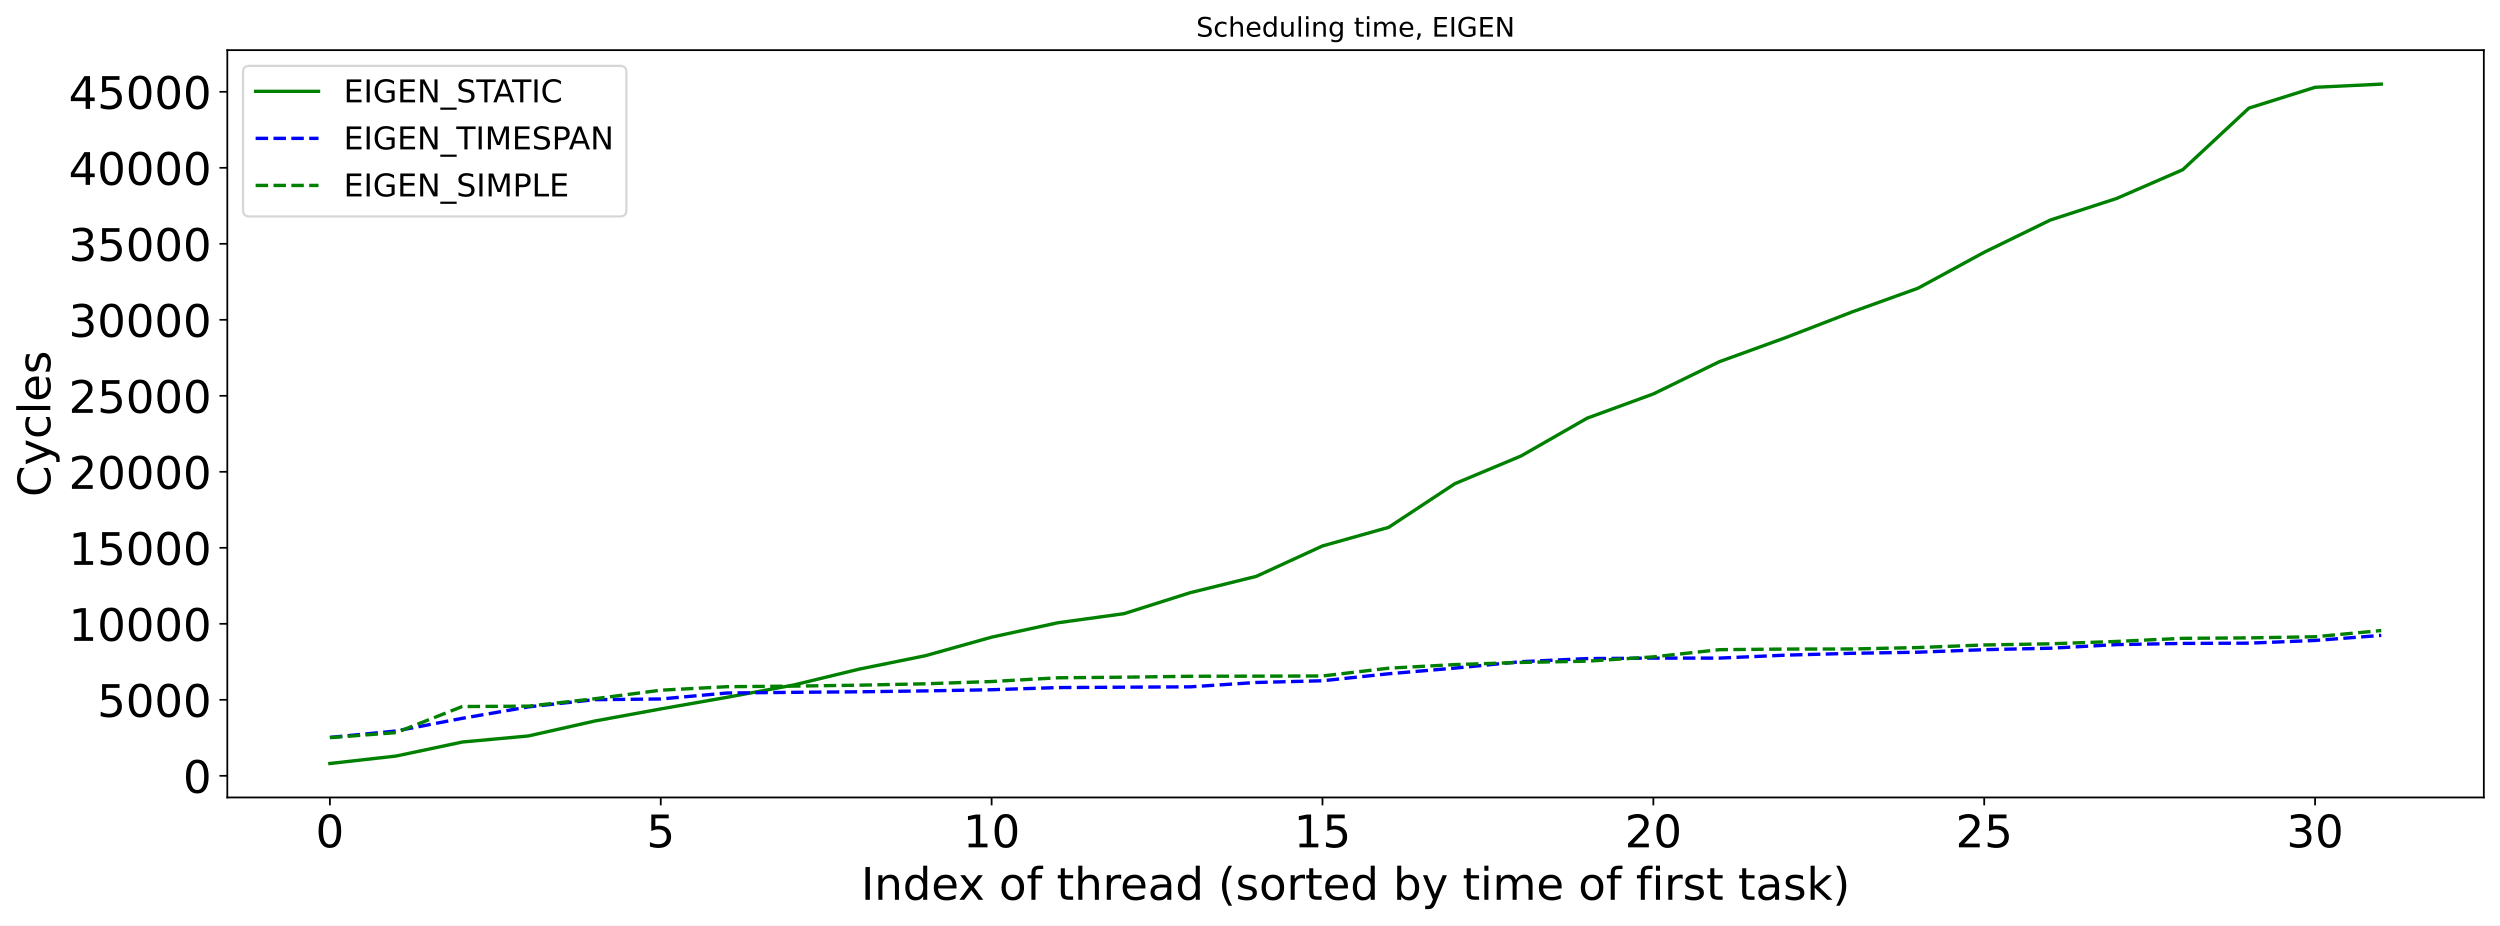
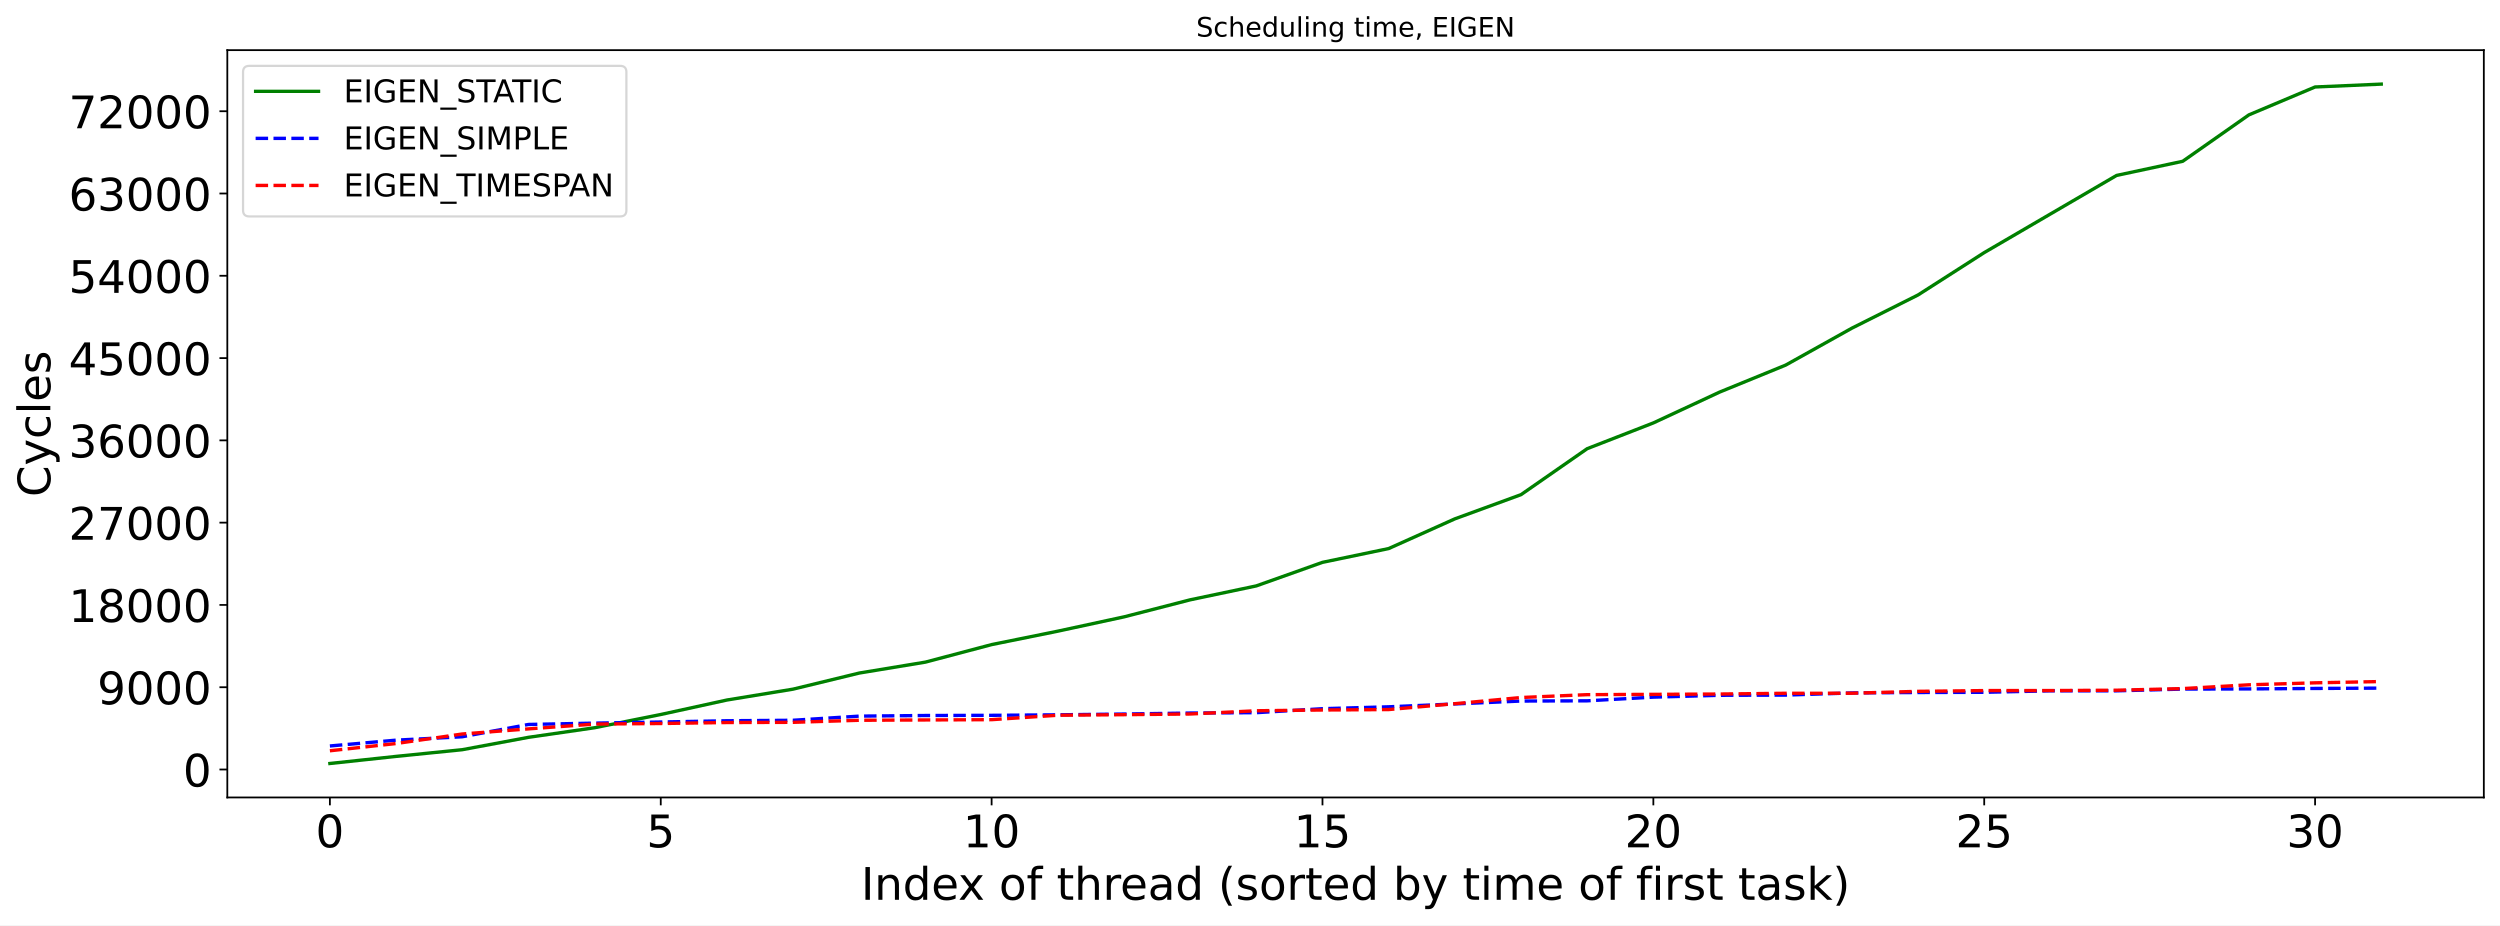
<svg xmlns="http://www.w3.org/2000/svg" xmlns:xlink="http://www.w3.org/1999/xlink" width="1112.781pt" height="411.871pt" viewBox="0 0 1112.781 411.871" version="1.1">
  <defs>
    <style type="text/css">*{stroke-linejoin: round; stroke-linecap: butt}</style>
  </defs>
  <g id="figure_1">
    <g id="patch_1">
      <path d="M 0 411.871  L 1112.781 411.871  L 1112.781 0  L 0 0  z " style="fill: #ffffff" />
    </g>
    <g id="axes_1">
      <g id="patch_2">
        <path d="M 101.181 354.958  L 1105.581 354.958  L 1105.581 22.318  L 101.181 22.318  z " style="fill: #ffffff" />
      </g>
      <g id="matplotlib.axis_1">
        <g id="xtick_1">
          <g id="line2d_1">
            <defs>
-               <path id="m0a1360b126" d="M 0 0  L 0 3.5  " style="stroke: #000000; stroke-width: 0.8" />
+               <path id="mf3e3f6d892" d="M 0 0  L 0 3.5  " style="stroke: #000000; stroke-width: 0.8" />
            </defs>
            <g>
-               <use xlink:href="#m0a1360b126" x="146.836" y="354.958" style="stroke: #000000; stroke-width: 0.8" />
+               <use xlink:href="#mf3e3f6d892" x="146.836" y="354.958" style="stroke: #000000; stroke-width: 0.8" />
            </g>
          </g>
          <g id="text_1">
            <g transform="translate(140.4733 377.155) scale(0.2 -0.2)">
              <defs>
                <path id="DejaVuSans-30" d="M 2034 4250  Q 1547 4250 1301 3770  Q 1056 3291 1056 2328  Q 1056 1369 1301 889  Q 1547 409 2034 409  Q 2525 409 2770 889  Q 3016 1369 3016 2328  Q 3016 3291 2770 3770  Q 2525 4250 2034 4250  z M 2034 4750  Q 2819 4750 3233 4129  Q 3647 3509 3647 2328  Q 3647 1150 3233 529  Q 2819 -91 2034 -91  Q 1250 -91 836 529  Q 422 1150 422 2328  Q 422 3509 836 4129  Q 1250 4750 2034 4750  z " transform="scale(0.015625)" />
              </defs>
              <use xlink:href="#DejaVuSans-30" />
            </g>
          </g>
        </g>
        <g id="xtick_2">
          <g id="line2d_2">
            <g>
-               <use xlink:href="#m0a1360b126" x="294.109" y="354.958" style="stroke: #000000; stroke-width: 0.8" />
+               <use xlink:href="#mf3e3f6d892" x="294.109" y="354.958" style="stroke: #000000; stroke-width: 0.8" />
            </g>
          </g>
          <g id="text_2">
            <g transform="translate(287.746 377.155) scale(0.2 -0.2)">
              <defs>
                <path id="DejaVuSans-35" d="M 691 4666  L 3169 4666  L 3169 4134  L 1269 4134  L 1269 2991  Q 1406 3038 1543 3061  Q 1681 3084 1819 3084  Q 2600 3084 3056 2656  Q 3513 2228 3513 1497  Q 3513 744 3044 326  Q 2575 -91 1722 -91  Q 1428 -91 1123 -41  Q 819 9 494 109  L 494 744  Q 775 591 1075 516  Q 1375 441 1709 441  Q 2250 441 2565 725  Q 2881 1009 2881 1497  Q 2881 1984 2565 2268  Q 2250 2553 1709 2553  Q 1456 2553 1204 2497  Q 953 2441 691 2322  L 691 4666  z " transform="scale(0.015625)" />
              </defs>
              <use xlink:href="#DejaVuSans-35" />
            </g>
          </g>
        </g>
        <g id="xtick_3">
          <g id="line2d_3">
            <g>
-               <use xlink:href="#m0a1360b126" x="441.381" y="354.958" style="stroke: #000000; stroke-width: 0.8" />
+               <use xlink:href="#mf3e3f6d892" x="441.381" y="354.958" style="stroke: #000000; stroke-width: 0.8" />
            </g>
          </g>
          <g id="text_3">
            <g transform="translate(428.6562 377.155) scale(0.2 -0.2)">
              <defs>
                <path id="DejaVuSans-31" d="M 794 531  L 1825 531  L 1825 4091  L 703 3866  L 703 4441  L 1819 4666  L 2450 4666  L 2450 531  L 3481 531  L 3481 0  L 794 0  L 794 531  z " transform="scale(0.015625)" />
              </defs>
              <use xlink:href="#DejaVuSans-31" />
              <use xlink:href="#DejaVuSans-30" x="63.623" />
            </g>
          </g>
        </g>
        <g id="xtick_4">
          <g id="line2d_4">
            <g>
-               <use xlink:href="#m0a1360b126" x="588.654" y="354.958" style="stroke: #000000; stroke-width: 0.8" />
+               <use xlink:href="#mf3e3f6d892" x="588.654" y="354.958" style="stroke: #000000; stroke-width: 0.8" />
            </g>
          </g>
          <g id="text_4">
            <g transform="translate(575.929 377.155) scale(0.2 -0.2)">
              <use xlink:href="#DejaVuSans-31" />
              <use xlink:href="#DejaVuSans-35" x="63.623" />
            </g>
          </g>
        </g>
        <g id="xtick_5">
          <g id="line2d_5">
            <g>
-               <use xlink:href="#m0a1360b126" x="735.927" y="354.958" style="stroke: #000000; stroke-width: 0.8" />
+               <use xlink:href="#mf3e3f6d892" x="735.927" y="354.958" style="stroke: #000000; stroke-width: 0.8" />
            </g>
          </g>
          <g id="text_5">
            <g transform="translate(723.2017 377.155) scale(0.2 -0.2)">
              <defs>
                <path id="DejaVuSans-32" d="M 1228 531  L 3431 531  L 3431 0  L 469 0  L 469 531  Q 828 903 1448 1529  Q 2069 2156 2228 2338  Q 2531 2678 2651 2914  Q 2772 3150 2772 3378  Q 2772 3750 2511 3984  Q 2250 4219 1831 4219  Q 1534 4219 1204 4116  Q 875 4013 500 3803  L 500 4441  Q 881 4594 1212 4672  Q 1544 4750 1819 4750  Q 2544 4750 2975 4387  Q 3406 4025 3406 3419  Q 3406 3131 3298 2873  Q 3191 2616 2906 2266  Q 2828 2175 2409 1742  Q 1991 1309 1228 531  z " transform="scale(0.015625)" />
              </defs>
              <use xlink:href="#DejaVuSans-32" />
              <use xlink:href="#DejaVuSans-30" x="63.623" />
            </g>
          </g>
        </g>
        <g id="xtick_6">
          <g id="line2d_6">
            <g>
-               <use xlink:href="#m0a1360b126" x="883.199" y="354.958" style="stroke: #000000; stroke-width: 0.8" />
+               <use xlink:href="#mf3e3f6d892" x="883.199" y="354.958" style="stroke: #000000; stroke-width: 0.8" />
            </g>
          </g>
          <g id="text_6">
            <g transform="translate(870.4744 377.155) scale(0.2 -0.2)">
              <use xlink:href="#DejaVuSans-32" />
              <use xlink:href="#DejaVuSans-35" x="63.623" />
            </g>
          </g>
        </g>
        <g id="xtick_7">
          <g id="line2d_7">
            <g>
-               <use xlink:href="#m0a1360b126" x="1030.472" y="354.958" style="stroke: #000000; stroke-width: 0.8" />
+               <use xlink:href="#mf3e3f6d892" x="1030.472" y="354.958" style="stroke: #000000; stroke-width: 0.8" />
            </g>
          </g>
          <g id="text_7">
            <g transform="translate(1017.747 377.155) scale(0.2 -0.2)">
              <defs>
                <path id="DejaVuSans-33" d="M 2597 2516  Q 3050 2419 3304 2112  Q 3559 1806 3559 1356  Q 3559 666 3084 287  Q 2609 -91 1734 -91  Q 1441 -91 1130 -33  Q 819 25 488 141  L 488 750  Q 750 597 1062 519  Q 1375 441 1716 441  Q 2309 441 2620 675  Q 2931 909 2931 1356  Q 2931 1769 2642 2001  Q 2353 2234 1838 2234  L 1294 2234  L 1294 2753  L 1863 2753  Q 2328 2753 2575 2939  Q 2822 3125 2822 3475  Q 2822 3834 2567 4026  Q 2313 4219 1838 4219  Q 1578 4219 1281 4162  Q 984 4106 628 3988  L 628 4550  Q 988 4650 1302 4700  Q 1616 4750 1894 4750  Q 2613 4750 3031 4423  Q 3450 4097 3450 3541  Q 3450 3153 3228 2886  Q 3006 2619 2597 2516  z " transform="scale(0.015625)" />
              </defs>
              <use xlink:href="#DejaVuSans-33" />
              <use xlink:href="#DejaVuSans-30" x="63.623" />
            </g>
          </g>
        </g>
        <g id="text_8">
          <g transform="translate(383.2609 400.5113) scale(0.2 -0.2)">
            <defs>
              <path id="DejaVuSans-49" d="M 628 4666  L 1259 4666  L 1259 0  L 628 0  L 628 4666  z " transform="scale(0.015625)" />
              <path id="DejaVuSans-6e" d="M 3513 2113  L 3513 0  L 2938 0  L 2938 2094  Q 2938 2591 2744 2837  Q 2550 3084 2163 3084  Q 1697 3084 1428 2787  Q 1159 2491 1159 1978  L 1159 0  L 581 0  L 581 3500  L 1159 3500  L 1159 2956  Q 1366 3272 1645 3428  Q 1925 3584 2291 3584  Q 2894 3584 3203 3211  Q 3513 2838 3513 2113  z " transform="scale(0.015625)" />
              <path id="DejaVuSans-64" d="M 2906 2969  L 2906 4863  L 3481 4863  L 3481 0  L 2906 0  L 2906 525  Q 2725 213 2448 61  Q 2172 -91 1784 -91  Q 1150 -91 751 415  Q 353 922 353 1747  Q 353 2572 751 3078  Q 1150 3584 1784 3584  Q 2172 3584 2448 3432  Q 2725 3281 2906 2969  z M 947 1747  Q 947 1113 1208 752  Q 1469 391 1925 391  Q 2381 391 2643 752  Q 2906 1113 2906 1747  Q 2906 2381 2643 2742  Q 2381 3103 1925 3103  Q 1469 3103 1208 2742  Q 947 2381 947 1747  z " transform="scale(0.015625)" />
              <path id="DejaVuSans-65" d="M 3597 1894  L 3597 1613  L 953 1613  Q 991 1019 1311 708  Q 1631 397 2203 397  Q 2534 397 2845 478  Q 3156 559 3463 722  L 3463 178  Q 3153 47 2828 -22  Q 2503 -91 2169 -91  Q 1331 -91 842 396  Q 353 884 353 1716  Q 353 2575 817 3079  Q 1281 3584 2069 3584  Q 2775 3584 3186 3129  Q 3597 2675 3597 1894  z M 3022 2063  Q 3016 2534 2758 2815  Q 2500 3097 2075 3097  Q 1594 3097 1305 2825  Q 1016 2553 972 2059  L 3022 2063  z " transform="scale(0.015625)" />
              <path id="DejaVuSans-78" d="M 3513 3500  L 2247 1797  L 3578 0  L 2900 0  L 1881 1375  L 863 0  L 184 0  L 1544 1831  L 300 3500  L 978 3500  L 1906 2253  L 2834 3500  L 3513 3500  z " transform="scale(0.015625)" />
              <path id="DejaVuSans-20" transform="scale(0.015625)" />
              <path id="DejaVuSans-6f" d="M 1959 3097  Q 1497 3097 1228 2736  Q 959 2375 959 1747  Q 959 1119 1226 758  Q 1494 397 1959 397  Q 2419 397 2687 759  Q 2956 1122 2956 1747  Q 2956 2369 2687 2733  Q 2419 3097 1959 3097  z M 1959 3584  Q 2709 3584 3137 3096  Q 3566 2609 3566 1747  Q 3566 888 3137 398  Q 2709 -91 1959 -91  Q 1206 -91 779 398  Q 353 888 353 1747  Q 353 2609 779 3096  Q 1206 3584 1959 3584  z " transform="scale(0.015625)" />
              <path id="DejaVuSans-66" d="M 2375 4863  L 2375 4384  L 1825 4384  Q 1516 4384 1395 4259  Q 1275 4134 1275 3809  L 1275 3500  L 2222 3500  L 2222 3053  L 1275 3053  L 1275 0  L 697 0  L 697 3053  L 147 3053  L 147 3500  L 697 3500  L 697 3744  Q 697 4328 969 4595  Q 1241 4863 1831 4863  L 2375 4863  z " transform="scale(0.015625)" />
              <path id="DejaVuSans-74" d="M 1172 4494  L 1172 3500  L 2356 3500  L 2356 3053  L 1172 3053  L 1172 1153  Q 1172 725 1289 603  Q 1406 481 1766 481  L 2356 481  L 2356 0  L 1766 0  Q 1100 0 847 248  Q 594 497 594 1153  L 594 3053  L 172 3053  L 172 3500  L 594 3500  L 594 4494  L 1172 4494  z " transform="scale(0.015625)" />
              <path id="DejaVuSans-68" d="M 3513 2113  L 3513 0  L 2938 0  L 2938 2094  Q 2938 2591 2744 2837  Q 2550 3084 2163 3084  Q 1697 3084 1428 2787  Q 1159 2491 1159 1978  L 1159 0  L 581 0  L 581 4863  L 1159 4863  L 1159 2956  Q 1366 3272 1645 3428  Q 1925 3584 2291 3584  Q 2894 3584 3203 3211  Q 3513 2838 3513 2113  z " transform="scale(0.015625)" />
              <path id="DejaVuSans-72" d="M 2631 2963  Q 2534 3019 2420 3045  Q 2306 3072 2169 3072  Q 1681 3072 1420 2755  Q 1159 2438 1159 1844  L 1159 0  L 581 0  L 581 3500  L 1159 3500  L 1159 2956  Q 1341 3275 1631 3429  Q 1922 3584 2338 3584  Q 2397 3584 2469 3576  Q 2541 3569 2628 3553  L 2631 2963  z " transform="scale(0.015625)" />
              <path id="DejaVuSans-61" d="M 2194 1759  Q 1497 1759 1228 1600  Q 959 1441 959 1056  Q 959 750 1161 570  Q 1363 391 1709 391  Q 2188 391 2477 730  Q 2766 1069 2766 1631  L 2766 1759  L 2194 1759  z M 3341 1997  L 3341 0  L 2766 0  L 2766 531  Q 2569 213 2275 61  Q 1981 -91 1556 -91  Q 1019 -91 701 211  Q 384 513 384 1019  Q 384 1609 779 1909  Q 1175 2209 1959 2209  L 2766 2209  L 2766 2266  Q 2766 2663 2505 2880  Q 2244 3097 1772 3097  Q 1472 3097 1187 3025  Q 903 2953 641 2809  L 641 3341  Q 956 3463 1253 3523  Q 1550 3584 1831 3584  Q 2591 3584 2966 3190  Q 3341 2797 3341 1997  z " transform="scale(0.015625)" />
              <path id="DejaVuSans-28" d="M 1984 4856  Q 1566 4138 1362 3434  Q 1159 2731 1159 2009  Q 1159 1288 1364 580  Q 1569 -128 1984 -844  L 1484 -844  Q 1016 -109 783 600  Q 550 1309 550 2009  Q 550 2706 781 3412  Q 1013 4119 1484 4856  L 1984 4856  z " transform="scale(0.015625)" />
              <path id="DejaVuSans-73" d="M 2834 3397  L 2834 2853  Q 2591 2978 2328 3040  Q 2066 3103 1784 3103  Q 1356 3103 1142 2972  Q 928 2841 928 2578  Q 928 2378 1081 2264  Q 1234 2150 1697 2047  L 1894 2003  Q 2506 1872 2764 1633  Q 3022 1394 3022 966  Q 3022 478 2636 193  Q 2250 -91 1575 -91  Q 1294 -91 989 -36  Q 684 19 347 128  L 347 722  Q 666 556 975 473  Q 1284 391 1588 391  Q 1994 391 2212 530  Q 2431 669 2431 922  Q 2431 1156 2273 1281  Q 2116 1406 1581 1522  L 1381 1569  Q 847 1681 609 1914  Q 372 2147 372 2553  Q 372 3047 722 3315  Q 1072 3584 1716 3584  Q 2034 3584 2315 3537  Q 2597 3491 2834 3397  z " transform="scale(0.015625)" />
              <path id="DejaVuSans-62" d="M 3116 1747  Q 3116 2381 2855 2742  Q 2594 3103 2138 3103  Q 1681 3103 1420 2742  Q 1159 2381 1159 1747  Q 1159 1113 1420 752  Q 1681 391 2138 391  Q 2594 391 2855 752  Q 3116 1113 3116 1747  z M 1159 2969  Q 1341 3281 1617 3432  Q 1894 3584 2278 3584  Q 2916 3584 3314 3078  Q 3713 2572 3713 1747  Q 3713 922 3314 415  Q 2916 -91 2278 -91  Q 1894 -91 1617 61  Q 1341 213 1159 525  L 1159 0  L 581 0  L 581 4863  L 1159 4863  L 1159 2969  z " transform="scale(0.015625)" />
              <path id="DejaVuSans-79" d="M 2059 -325  Q 1816 -950 1584 -1140  Q 1353 -1331 966 -1331  L 506 -1331  L 506 -850  L 844 -850  Q 1081 -850 1212 -737  Q 1344 -625 1503 -206  L 1606 56  L 191 3500  L 800 3500  L 1894 763  L 2988 3500  L 3597 3500  L 2059 -325  z " transform="scale(0.015625)" />
              <path id="DejaVuSans-69" d="M 603 3500  L 1178 3500  L 1178 0  L 603 0  L 603 3500  z M 603 4863  L 1178 4863  L 1178 4134  L 603 4134  L 603 4863  z " transform="scale(0.015625)" />
              <path id="DejaVuSans-6d" d="M 3328 2828  Q 3544 3216 3844 3400  Q 4144 3584 4550 3584  Q 5097 3584 5394 3201  Q 5691 2819 5691 2113  L 5691 0  L 5113 0  L 5113 2094  Q 5113 2597 4934 2840  Q 4756 3084 4391 3084  Q 3944 3084 3684 2787  Q 3425 2491 3425 1978  L 3425 0  L 2847 0  L 2847 2094  Q 2847 2600 2669 2842  Q 2491 3084 2119 3084  Q 1678 3084 1418 2786  Q 1159 2488 1159 1978  L 1159 0  L 581 0  L 581 3500  L 1159 3500  L 1159 2956  Q 1356 3278 1631 3431  Q 1906 3584 2284 3584  Q 2666 3584 2933 3390  Q 3200 3197 3328 2828  z " transform="scale(0.015625)" />
              <path id="DejaVuSans-6b" d="M 581 4863  L 1159 4863  L 1159 1991  L 2875 3500  L 3609 3500  L 1753 1863  L 3688 0  L 2938 0  L 1159 1709  L 1159 0  L 581 0  L 581 4863  z " transform="scale(0.015625)" />
              <path id="DejaVuSans-29" d="M 513 4856  L 1013 4856  Q 1481 4119 1714 3412  Q 1947 2706 1947 2009  Q 1947 1309 1714 600  Q 1481 -109 1013 -844  L 513 -844  Q 928 -128 1133 580  Q 1338 1288 1338 2009  Q 1338 2731 1133 3434  Q 928 4138 513 4856  z " transform="scale(0.015625)" />
            </defs>
            <use xlink:href="#DejaVuSans-49" />
            <use xlink:href="#DejaVuSans-6e" x="29.492" />
            <use xlink:href="#DejaVuSans-64" x="92.871" />
            <use xlink:href="#DejaVuSans-65" x="156.348" />
            <use xlink:href="#DejaVuSans-78" x="216.121" />
            <use xlink:href="#DejaVuSans-20" x="275.301" />
            <use xlink:href="#DejaVuSans-6f" x="307.088" />
            <use xlink:href="#DejaVuSans-66" x="368.27" />
            <use xlink:href="#DejaVuSans-20" x="403.475" />
            <use xlink:href="#DejaVuSans-74" x="435.262" />
            <use xlink:href="#DejaVuSans-68" x="474.471" />
            <use xlink:href="#DejaVuSans-72" x="537.85" />
            <use xlink:href="#DejaVuSans-65" x="576.713" />
            <use xlink:href="#DejaVuSans-61" x="638.236" />
            <use xlink:href="#DejaVuSans-64" x="699.516" />
            <use xlink:href="#DejaVuSans-20" x="762.992" />
            <use xlink:href="#DejaVuSans-28" x="794.779" />
            <use xlink:href="#DejaVuSans-73" x="833.793" />
            <use xlink:href="#DejaVuSans-6f" x="885.893" />
            <use xlink:href="#DejaVuSans-72" x="947.074" />
            <use xlink:href="#DejaVuSans-74" x="988.188" />
            <use xlink:href="#DejaVuSans-65" x="1027.396" />
            <use xlink:href="#DejaVuSans-64" x="1088.92" />
            <use xlink:href="#DejaVuSans-20" x="1152.396" />
            <use xlink:href="#DejaVuSans-62" x="1184.184" />
            <use xlink:href="#DejaVuSans-79" x="1247.66" />
            <use xlink:href="#DejaVuSans-20" x="1306.84" />
            <use xlink:href="#DejaVuSans-74" x="1338.627" />
            <use xlink:href="#DejaVuSans-69" x="1377.836" />
            <use xlink:href="#DejaVuSans-6d" x="1405.619" />
            <use xlink:href="#DejaVuSans-65" x="1503.031" />
            <use xlink:href="#DejaVuSans-20" x="1564.555" />
            <use xlink:href="#DejaVuSans-6f" x="1596.342" />
            <use xlink:href="#DejaVuSans-66" x="1657.523" />
            <use xlink:href="#DejaVuSans-20" x="1692.729" />
            <use xlink:href="#DejaVuSans-66" x="1724.516" />
            <use xlink:href="#DejaVuSans-69" x="1759.721" />
            <use xlink:href="#DejaVuSans-72" x="1787.504" />
            <use xlink:href="#DejaVuSans-73" x="1828.617" />
            <use xlink:href="#DejaVuSans-74" x="1880.717" />
            <use xlink:href="#DejaVuSans-20" x="1919.926" />
            <use xlink:href="#DejaVuSans-74" x="1951.713" />
            <use xlink:href="#DejaVuSans-61" x="1990.922" />
            <use xlink:href="#DejaVuSans-73" x="2052.201" />
            <use xlink:href="#DejaVuSans-6b" x="2104.301" />
            <use xlink:href="#DejaVuSans-29" x="2162.211" />
          </g>
        </g>
      </g>
      <g id="matplotlib.axis_2">
        <g id="ytick_1">
          <g id="line2d_8">
            <defs>
-               <path id="me01320f97e" d="M 0 0  L -3.5 0  " style="stroke: #000000; stroke-width: 0.8" />
+               <path id="mfbad2a6fda" d="M 0 0  L -3.5 0  " style="stroke: #000000; stroke-width: 0.8" />
            </defs>
            <g>
-               <use xlink:href="#me01320f97e" x="101.181" y="345.318" style="stroke: #000000; stroke-width: 0.8" />
+               <use xlink:href="#mfbad2a6fda" x="101.181" y="342.516" style="stroke: #000000; stroke-width: 0.8" />
            </g>
          </g>
          <g id="text_9">
-             <g transform="translate(81.45625 352.9168) scale(0.2 -0.2)">
+             <g transform="translate(81.45625 350.1143) scale(0.2 -0.2)">
              <use xlink:href="#DejaVuSans-30" />
            </g>
          </g>
        </g>
        <g id="ytick_2">
          <g id="line2d_9">
            <g>
-               <use xlink:href="#me01320f97e" x="101.181" y="311.49" style="stroke: #000000; stroke-width: 0.8" />
+               <use xlink:href="#mfbad2a6fda" x="101.181" y="305.89" style="stroke: #000000; stroke-width: 0.8" />
            </g>
          </g>
          <g id="text_10">
-             <g transform="translate(43.28125 319.0883) scale(0.2 -0.2)">
-               <use xlink:href="#DejaVuSans-35" />
+             <g transform="translate(43.28125 313.4884) scale(0.2 -0.2)">
+               <defs>
+                 <path id="DejaVuSans-39" d="M 703 97  L 703 672  Q 941 559 1184 500  Q 1428 441 1663 441  Q 2288 441 2617 861  Q 2947 1281 2994 2138  Q 2813 1869 2534 1725  Q 2256 1581 1919 1581  Q 1219 1581 811 2004  Q 403 2428 403 3163  Q 403 3881 828 4315  Q 1253 4750 1959 4750  Q 2769 4750 3195 4129  Q 3622 3509 3622 2328  Q 3622 1225 3098 567  Q 2575 -91 1691 -91  Q 1453 -91 1209 -44  Q 966 3 703 97  z M 1959 2075  Q 2384 2075 2632 2365  Q 2881 2656 2881 3163  Q 2881 3666 2632 3958  Q 2384 4250 1959 4250  Q 1534 4250 1286 3958  Q 1038 3666 1038 3163  Q 1038 2656 1286 2365  Q 1534 2075 1959 2075  z " transform="scale(0.015625)" />
+               </defs>
+               <use xlink:href="#DejaVuSans-39" />
              <use xlink:href="#DejaVuSans-30" x="63.623" />
              <use xlink:href="#DejaVuSans-30" x="127.246" />
              <use xlink:href="#DejaVuSans-30" x="190.869" />
            </g>
          </g>
        </g>
        <g id="ytick_3">
          <g id="line2d_10">
            <g>
-               <use xlink:href="#me01320f97e" x="101.181" y="277.661" style="stroke: #000000; stroke-width: 0.8" />
+               <use xlink:href="#mfbad2a6fda" x="101.181" y="269.264" style="stroke: #000000; stroke-width: 0.8" />
            </g>
          </g>
          <g id="text_11">
-             <g transform="translate(30.55625 285.2597) scale(0.2 -0.2)">
+             <g transform="translate(30.55625 276.8625) scale(0.2 -0.2)">
+               <defs>
+                 <path id="DejaVuSans-38" d="M 2034 2216  Q 1584 2216 1326 1975  Q 1069 1734 1069 1313  Q 1069 891 1326 650  Q 1584 409 2034 409  Q 2484 409 2743 651  Q 3003 894 3003 1313  Q 3003 1734 2745 1975  Q 2488 2216 2034 2216  z M 1403 2484  Q 997 2584 770 2862  Q 544 3141 544 3541  Q 544 4100 942 4425  Q 1341 4750 2034 4750  Q 2731 4750 3128 4425  Q 3525 4100 3525 3541  Q 3525 3141 3298 2862  Q 3072 2584 2669 2484  Q 3125 2378 3379 2068  Q 3634 1759 3634 1313  Q 3634 634 3220 271  Q 2806 -91 2034 -91  Q 1263 -91 848 271  Q 434 634 434 1313  Q 434 1759 690 2068  Q 947 2378 1403 2484  z M 1172 3481  Q 1172 3119 1398 2916  Q 1625 2713 2034 2713  Q 2441 2713 2670 2916  Q 2900 3119 2900 3481  Q 2900 3844 2670 4047  Q 2441 4250 2034 4250  Q 1625 4250 1398 4047  Q 1172 3844 1172 3481  z " transform="scale(0.015625)" />
+               </defs>
              <use xlink:href="#DejaVuSans-31" />
-               <use xlink:href="#DejaVuSans-30" x="63.623" />
+               <use xlink:href="#DejaVuSans-38" x="63.623" />
              <use xlink:href="#DejaVuSans-30" x="127.246" />
              <use xlink:href="#DejaVuSans-30" x="190.869" />
              <use xlink:href="#DejaVuSans-30" x="254.492" />
            </g>
          </g>
        </g>
        <g id="ytick_4">
          <g id="line2d_11">
            <g>
-               <use xlink:href="#me01320f97e" x="101.181" y="243.833" style="stroke: #000000; stroke-width: 0.8" />
+               <use xlink:href="#mfbad2a6fda" x="101.181" y="232.638" style="stroke: #000000; stroke-width: 0.8" />
            </g>
          </g>
          <g id="text_12">
-             <g transform="translate(30.55625 251.4312) scale(0.2 -0.2)">
-               <use xlink:href="#DejaVuSans-31" />
-               <use xlink:href="#DejaVuSans-35" x="63.623" />
+             <g transform="translate(30.55625 240.2365) scale(0.2 -0.2)">
+               <defs>
+                 <path id="DejaVuSans-37" d="M 525 4666  L 3525 4666  L 3525 4397  L 1831 0  L 1172 0  L 2766 4134  L 525 4134  L 525 4666  z " transform="scale(0.015625)" />
+               </defs>
+               <use xlink:href="#DejaVuSans-32" />
+               <use xlink:href="#DejaVuSans-37" x="63.623" />
              <use xlink:href="#DejaVuSans-30" x="127.246" />
              <use xlink:href="#DejaVuSans-30" x="190.869" />
              <use xlink:href="#DejaVuSans-30" x="254.492" />
            </g>
          </g>
        </g>
        <g id="ytick_5">
          <g id="line2d_12">
            <g>
-               <use xlink:href="#me01320f97e" x="101.181" y="210.004" style="stroke: #000000; stroke-width: 0.8" />
+               <use xlink:href="#mfbad2a6fda" x="101.181" y="196.012" style="stroke: #000000; stroke-width: 0.8" />
            </g>
          </g>
          <g id="text_13">
-             <g transform="translate(30.55625 217.6027) scale(0.2 -0.2)">
-               <use xlink:href="#DejaVuSans-32" />
-               <use xlink:href="#DejaVuSans-30" x="63.623" />
+             <g transform="translate(30.55625 203.6106) scale(0.2 -0.2)">
+               <defs>
+                 <path id="DejaVuSans-36" d="M 2113 2584  Q 1688 2584 1439 2293  Q 1191 2003 1191 1497  Q 1191 994 1439 701  Q 1688 409 2113 409  Q 2538 409 2786 701  Q 3034 994 3034 1497  Q 3034 2003 2786 2293  Q 2538 2584 2113 2584  z M 3366 4563  L 3366 3988  Q 3128 4100 2886 4159  Q 2644 4219 2406 4219  Q 1781 4219 1451 3797  Q 1122 3375 1075 2522  Q 1259 2794 1537 2939  Q 1816 3084 2150 3084  Q 2853 3084 3261 2657  Q 3669 2231 3669 1497  Q 3669 778 3244 343  Q 2819 -91 2113 -91  Q 1303 -91 875 529  Q 447 1150 447 2328  Q 447 3434 972 4092  Q 1497 4750 2381 4750  Q 2619 4750 2861 4703  Q 3103 4656 3366 4563  z " transform="scale(0.015625)" />
+               </defs>
+               <use xlink:href="#DejaVuSans-33" />
+               <use xlink:href="#DejaVuSans-36" x="63.623" />
              <use xlink:href="#DejaVuSans-30" x="127.246" />
              <use xlink:href="#DejaVuSans-30" x="190.869" />
              <use xlink:href="#DejaVuSans-30" x="254.492" />
            </g>
          </g>
        </g>
        <g id="ytick_6">
          <g id="line2d_13">
            <g>
-               <use xlink:href="#me01320f97e" x="101.181" y="176.176" style="stroke: #000000; stroke-width: 0.8" />
+               <use xlink:href="#mfbad2a6fda" x="101.181" y="159.386" style="stroke: #000000; stroke-width: 0.8" />
            </g>
          </g>
          <g id="text_14">
-             <g transform="translate(30.55625 183.7741) scale(0.2 -0.2)">
-               <use xlink:href="#DejaVuSans-32" />
+             <g transform="translate(30.55625 166.9846) scale(0.2 -0.2)">
+               <defs>
+                 <path id="DejaVuSans-34" d="M 2419 4116  L 825 1625  L 2419 1625  L 2419 4116  z M 2253 4666  L 3047 4666  L 3047 1625  L 3713 1625  L 3713 1100  L 3047 1100  L 3047 0  L 2419 0  L 2419 1100  L 313 1100  L 313 1709  L 2253 4666  z " transform="scale(0.015625)" />
+               </defs>
+               <use xlink:href="#DejaVuSans-34" />
              <use xlink:href="#DejaVuSans-35" x="63.623" />
              <use xlink:href="#DejaVuSans-30" x="127.246" />
              <use xlink:href="#DejaVuSans-30" x="190.869" />
              <use xlink:href="#DejaVuSans-30" x="254.492" />
            </g>
          </g>
        </g>
        <g id="ytick_7">
          <g id="line2d_14">
            <g>
-               <use xlink:href="#me01320f97e" x="101.181" y="142.347" style="stroke: #000000; stroke-width: 0.8" />
+               <use xlink:href="#mfbad2a6fda" x="101.181" y="122.76" style="stroke: #000000; stroke-width: 0.8" />
            </g>
          </g>
          <g id="text_15">
-             <g transform="translate(30.55625 149.9456) scale(0.2 -0.2)">
-               <use xlink:href="#DejaVuSans-33" />
-               <use xlink:href="#DejaVuSans-30" x="63.623" />
+             <g transform="translate(30.55625 130.3587) scale(0.2 -0.2)">
+               <use xlink:href="#DejaVuSans-35" />
+               <use xlink:href="#DejaVuSans-34" x="63.623" />
              <use xlink:href="#DejaVuSans-30" x="127.246" />
              <use xlink:href="#DejaVuSans-30" x="190.869" />
              <use xlink:href="#DejaVuSans-30" x="254.492" />
            </g>
          </g>
        </g>
        <g id="ytick_8">
          <g id="line2d_15">
            <g>
-               <use xlink:href="#me01320f97e" x="101.181" y="108.519" style="stroke: #000000; stroke-width: 0.8" />
+               <use xlink:href="#mfbad2a6fda" x="101.181" y="86.134" style="stroke: #000000; stroke-width: 0.8" />
            </g>
          </g>
          <g id="text_16">
-             <g transform="translate(30.55625 116.1171) scale(0.2 -0.2)">
-               <use xlink:href="#DejaVuSans-33" />
-               <use xlink:href="#DejaVuSans-35" x="63.623" />
+             <g transform="translate(30.55625 93.73278) scale(0.2 -0.2)">
+               <use xlink:href="#DejaVuSans-36" />
+               <use xlink:href="#DejaVuSans-33" x="63.623" />
              <use xlink:href="#DejaVuSans-30" x="127.246" />
              <use xlink:href="#DejaVuSans-30" x="190.869" />
              <use xlink:href="#DejaVuSans-30" x="254.492" />
            </g>
          </g>
        </g>
        <g id="ytick_9">
          <g id="line2d_16">
            <g>
-               <use xlink:href="#me01320f97e" x="101.181" y="74.69" style="stroke: #000000; stroke-width: 0.8" />
+               <use xlink:href="#mfbad2a6fda" x="101.181" y="49.508" style="stroke: #000000; stroke-width: 0.8" />
            </g>
          </g>
          <g id="text_17">
-             <g transform="translate(30.55625 82.28854) scale(0.2 -0.2)">
-               <defs>
-                 <path id="DejaVuSans-34" d="M 2419 4116  L 825 1625  L 2419 1625  L 2419 4116  z M 2253 4666  L 3047 4666  L 3047 1625  L 3713 1625  L 3713 1100  L 3047 1100  L 3047 0  L 2419 0  L 2419 1100  L 313 1100  L 313 1709  L 2253 4666  z " transform="scale(0.015625)" />
-               </defs>
-               <use xlink:href="#DejaVuSans-34" />
-               <use xlink:href="#DejaVuSans-30" x="63.623" />
-               <use xlink:href="#DejaVuSans-30" x="127.246" />
-               <use xlink:href="#DejaVuSans-30" x="190.869" />
-               <use xlink:href="#DejaVuSans-30" x="254.492" />
-             </g>
-           </g>
-         </g>
-         <g id="ytick_10">
-           <g id="line2d_17">
-             <g>
-               <use xlink:href="#me01320f97e" x="101.181" y="40.862" style="stroke: #000000; stroke-width: 0.8" />
-             </g>
-           </g>
-           <g id="text_18">
-             <g transform="translate(30.55625 48.46001) scale(0.2 -0.2)">
-               <use xlink:href="#DejaVuSans-34" />
-               <use xlink:href="#DejaVuSans-35" x="63.623" />
-               <use xlink:href="#DejaVuSans-30" x="127.246" />
-               <use xlink:href="#DejaVuSans-30" x="190.869" />
-               <use xlink:href="#DejaVuSans-30" x="254.492" />
-             </g>
-           </g>
-         </g>
-         <g id="text_19">
+             <g transform="translate(30.55625 57.10684) scale(0.2 -0.2)">
+               <use xlink:href="#DejaVuSans-37" />
+               <use xlink:href="#DejaVuSans-32" x="63.623" />
+               <use xlink:href="#DejaVuSans-30" x="127.246" />
+               <use xlink:href="#DejaVuSans-30" x="190.869" />
+               <use xlink:href="#DejaVuSans-30" x="254.492" />
+             </g>
+           </g>
+         </g>
+         <g id="text_18">
          <g transform="translate(22.39688 221.1788) rotate(-90) scale(0.2 -0.2)">
            <defs>
              <path id="DejaVuSans-43" d="M 4122 4306  L 4122 3641  Q 3803 3938 3442 4084  Q 3081 4231 2675 4231  Q 1875 4231 1450 3742  Q 1025 3253 1025 2328  Q 1025 1406 1450 917  Q 1875 428 2675 428  Q 3081 428 3442 575  Q 3803 722 4122 1019  L 4122 359  Q 3791 134 3420 21  Q 3050 -91 2638 -91  Q 1578 -91 968 557  Q 359 1206 359 2328  Q 359 3453 968 4101  Q 1578 4750 2638 4750  Q 3056 4750 3426 4639  Q 3797 4528 4122 4306  z " transform="scale(0.015625)" />
              <path id="DejaVuSans-63" d="M 3122 3366  L 3122 2828  Q 2878 2963 2633 3030  Q 2388 3097 2138 3097  Q 1578 3097 1268 2742  Q 959 2388 959 1747  Q 959 1106 1268 751  Q 1578 397 2138 397  Q 2388 397 2633 464  Q 2878 531 3122 666  L 3122 134  Q 2881 22 2623 -34  Q 2366 -91 2075 -91  Q 1284 -91 818 406  Q 353 903 353 1747  Q 353 2603 823 3093  Q 1294 3584 2113 3584  Q 2378 3584 2631 3529  Q 2884 3475 3122 3366  z " transform="scale(0.015625)" />
              <path id="DejaVuSans-6c" d="M 603 4863  L 1178 4863  L 1178 0  L 603 0  L 603 4863  z " transform="scale(0.015625)" />
            </defs>
            <use xlink:href="#DejaVuSans-43" />
            <use xlink:href="#DejaVuSans-79" x="69.824" />
            <use xlink:href="#DejaVuSans-63" x="129.004" />
            <use xlink:href="#DejaVuSans-6c" x="183.984" />
            <use xlink:href="#DejaVuSans-65" x="211.768" />
            <use xlink:href="#DejaVuSans-73" x="273.291" />
          </g>
        </g>
      </g>
+       <g id="line2d_17">
+         <path d="M 146.836 339.838  L 176.29 336.68  L 205.745 333.701  L 235.199 328.199  L 264.654 323.926  L 294.109 318.033  L 323.563 311.587  L 353.018 306.745  L 382.472 299.582  L 411.927 294.715  L 441.381 286.918  L 470.836 280.944  L 500.29 274.579  L 529.745 266.993  L 559.199 260.791  L 588.654 250.308  L 618.109 244.171  L 647.563 230.953  L 677.018 220.177  L 706.472 199.715  L 735.927 188.247  L 765.381 174.541  L 794.836 162.503  L 824.29 146.071  L 853.745 131.29  L 883.199 112.44  L 912.654 95.258  L 942.109 78.093  L 971.563 71.785  L 1001.018 51.128  L 1030.472 38.716  L 1059.927 37.438  " clip-path="url(#pdb2fd9d2ec)" style="fill: none; stroke: #008000; stroke-width: 1.5; stroke-linecap: square" />
+       </g>
      <g id="line2d_18">
-         <path d="M 146.836 339.838  L 176.29 336.523  L 205.745 330.285  L 235.199 327.579  L 264.654 320.948  L 294.109 315.549  L 323.563 310.38  L 353.018 304.954  L 382.472 297.823  L 411.927 291.856  L 441.381 283.602  L 470.836 277.201  L 500.29 273.155  L 529.745 263.819  L 559.199 256.539  L 588.654 243.007  L 618.109 234.726  L 647.563 215.295  L 677.018 202.968  L 706.472 186.121  L 735.927 175.337  L 765.381 160.966  L 794.836 150.263  L 824.29 138.883  L 853.745 128.274  L 883.199 112.28  L 912.654 97.924  L 942.109 88.343  L 971.563 75.543  L 1001.018 48.114  L 1030.472 38.859  L 1059.927 37.438  " clip-path="url(#p72f4ef4794)" style="fill: none; stroke: #008000; stroke-width: 1.5; stroke-linecap: square" />
+         <path d="M 146.836 332.041  L 176.29 329.453  L 205.745 327.947  L 235.199 322.469  L 264.654 321.867  L 294.109 321.379  L 323.563 320.817  L 353.018 320.597  L 382.472 318.758  L 411.927 318.481  L 441.381 318.4  L 470.836 318.172  L 500.29 317.822  L 529.745 317.382  L 559.199 317.22  L 588.654 315.445  L 618.109 314.607  L 647.563 313.337  L 677.018 312.043  L 706.472 311.945  L 735.927 310.309  L 765.381 309.487  L 794.836 309.398  L 824.29 308.429  L 853.745 308.242  L 883.199 308.153  L 912.654 307.501  L 942.109 307.493  L 971.563 306.72  L 1001.018 306.647  L 1030.472 306.435  L 1059.927 306.289  " clip-path="url(#pdb2fd9d2ec)" style="fill: none; stroke-dasharray: 5.55,2.4; stroke-dashoffset: 0; stroke: #0000ff; stroke-width: 1.5" />
      </g>
      <g id="line2d_19">
-         <path d="M 146.836 328.228  L 176.29 325.373  L 205.745 319.73  L 235.199 314.643  L 264.654 311.436  L 294.109 311.124  L 323.563 308.472  L 353.018 308.161  L 382.472 307.931  L 411.927 307.525  L 441.381 307.011  L 470.836 306.05  L 500.29 305.874  L 529.745 305.725  L 559.199 303.777  L 588.654 303.019  L 618.109 299.907  L 647.563 297.377  L 677.018 294.521  L 706.472 293.141  L 735.927 292.938  L 765.381 292.925  L 794.836 291.612  L 824.29 290.8  L 853.745 290.3  L 883.199 289.177  L 912.654 288.527  L 942.109 286.93  L 971.563 286.389  L 1001.018 286.281  L 1030.472 285.077  L 1059.927 282.817  " clip-path="url(#p72f4ef4794)" style="fill: none; stroke-dasharray: 5.55,2.4; stroke-dashoffset: 0; stroke: #0000ff; stroke-width: 1.5" />
-       </g>
-       <g id="line2d_20">
-         <path d="M 146.836 328.336  L 176.29 326.104  L 205.745 314.494  L 235.199 314.318  L 264.654 311.03  L 294.109 307.214  L 323.563 305.658  L 353.018 305.401  L 382.472 304.981  L 411.927 304.359  L 441.381 303.357  L 470.836 301.693  L 500.29 301.422  L 529.745 301.017  L 559.199 300.962  L 588.654 300.881  L 618.109 297.417  L 647.563 295.82  L 677.018 294.86  L 706.472 294.305  L 735.927 292.383  L 765.381 289.177  L 794.836 288.906  L 824.29 288.865  L 853.745 288.229  L 883.199 287.079  L 912.654 286.565  L 942.109 285.51  L 971.563 284.129  L 1001.018 283.926  L 1030.472 283.426  L 1059.927 280.665  " clip-path="url(#p72f4ef4794)" style="fill: none; stroke-dasharray: 5.55,2.4; stroke-dashoffset: 0; stroke: #008000; stroke-width: 1.5" />
+         <path d="M 146.836 334.181  L 176.29 330.958  L 205.745 326.71  L 235.199 324.439  L 264.654 322.298  L 294.109 322.038  L 323.563 321.607  L 353.018 321.517  L 382.472 320.605  L 411.927 320.459  L 441.381 320.337  L 470.836 318.367  L 500.29 318.115  L 529.745 317.814  L 559.199 316.365  L 588.654 316.031  L 618.109 315.836  L 647.563 313.223  L 677.018 310.472  L 706.472 309.203  L 735.927 309.064  L 765.381 308.918  L 794.836 308.584  L 824.29 308.568  L 853.745 307.721  L 883.199 307.388  L 912.654 307.371  L 942.109 307.225  L 971.563 306.5  L 1001.018 304.816  L 1030.472 303.937  L 1059.927 303.359  " clip-path="url(#pdb2fd9d2ec)" style="fill: none; stroke-dasharray: 5.55,2.4; stroke-dashoffset: 0; stroke: #ff0000; stroke-width: 1.5" />
      </g>
      <g id="patch_3">
        <path d="M 101.181 354.958  L 101.181 22.318  " style="fill: none; stroke: #000000; stroke-width: 0.8; stroke-linejoin: miter; stroke-linecap: square" />
      </g>
      <g id="patch_4">
        <path d="M 1105.581 354.958  L 1105.581 22.318  " style="fill: none; stroke: #000000; stroke-width: 0.8; stroke-linejoin: miter; stroke-linecap: square" />
      </g>
      <g id="patch_5">
        <path d="M 101.181 354.958  L 1105.581 354.958  " style="fill: none; stroke: #000000; stroke-width: 0.8; stroke-linejoin: miter; stroke-linecap: square" />
      </g>
      <g id="patch_6">
        <path d="M 101.181 22.318  L 1105.581 22.318  " style="fill: none; stroke: #000000; stroke-width: 0.8; stroke-linejoin: miter; stroke-linecap: square" />
      </g>
-       <g id="text_20">
+       <g id="text_19">
        <g transform="translate(532.4556 16.31812) scale(0.12 -0.12)">
          <defs>
            <path id="DejaVuSans-53" d="M 3425 4513  L 3425 3897  Q 3066 4069 2747 4153  Q 2428 4238 2131 4238  Q 1616 4238 1336 4038  Q 1056 3838 1056 3469  Q 1056 3159 1242 3001  Q 1428 2844 1947 2747  L 2328 2669  Q 3034 2534 3370 2195  Q 3706 1856 3706 1288  Q 3706 609 3251 259  Q 2797 -91 1919 -91  Q 1588 -91 1214 -16  Q 841 59 441 206  L 441 856  Q 825 641 1194 531  Q 1563 422 1919 422  Q 2459 422 2753 634  Q 3047 847 3047 1241  Q 3047 1584 2836 1778  Q 2625 1972 2144 2069  L 1759 2144  Q 1053 2284 737 2584  Q 422 2884 422 3419  Q 422 4038 858 4394  Q 1294 4750 2059 4750  Q 2388 4750 2728 4690  Q 3069 4631 3425 4513  z " transform="scale(0.015625)" />
            <path id="DejaVuSans-75" d="M 544 1381  L 544 3500  L 1119 3500  L 1119 1403  Q 1119 906 1312 657  Q 1506 409 1894 409  Q 2359 409 2629 706  Q 2900 1003 2900 1516  L 2900 3500  L 3475 3500  L 3475 0  L 2900 0  L 2900 538  Q 2691 219 2414 64  Q 2138 -91 1772 -91  Q 1169 -91 856 284  Q 544 659 544 1381  z M 1991 3584  L 1991 3584  z " transform="scale(0.015625)" />
            <path id="DejaVuSans-67" d="M 2906 1791  Q 2906 2416 2648 2759  Q 2391 3103 1925 3103  Q 1463 3103 1205 2759  Q 947 2416 947 1791  Q 947 1169 1205 825  Q 1463 481 1925 481  Q 2391 481 2648 825  Q 2906 1169 2906 1791  z M 3481 434  Q 3481 -459 3084 -895  Q 2688 -1331 1869 -1331  Q 1566 -1331 1297 -1286  Q 1028 -1241 775 -1147  L 775 -588  Q 1028 -725 1275 -790  Q 1522 -856 1778 -856  Q 2344 -856 2625 -561  Q 2906 -266 2906 331  L 2906 616  Q 2728 306 2450 153  Q 2172 0 1784 0  Q 1141 0 747 490  Q 353 981 353 1791  Q 353 2603 747 3093  Q 1141 3584 1784 3584  Q 2172 3584 2450 3431  Q 2728 3278 2906 2969  L 2906 3500  L 3481 3500  L 3481 434  z " transform="scale(0.015625)" />
            <path id="DejaVuSans-2c" d="M 750 794  L 1409 794  L 1409 256  L 897 -744  L 494 -744  L 750 256  L 750 794  z " transform="scale(0.015625)" />
            <path id="DejaVuSans-45" d="M 628 4666  L 3578 4666  L 3578 4134  L 1259 4134  L 1259 2753  L 3481 2753  L 3481 2222  L 1259 2222  L 1259 531  L 3634 531  L 3634 0  L 628 0  L 628 4666  z " transform="scale(0.015625)" />
            <path id="DejaVuSans-47" d="M 3809 666  L 3809 1919  L 2778 1919  L 2778 2438  L 4434 2438  L 4434 434  Q 4069 175 3628 42  Q 3188 -91 2688 -91  Q 1594 -91 976 548  Q 359 1188 359 2328  Q 359 3472 976 4111  Q 1594 4750 2688 4750  Q 3144 4750 3555 4637  Q 3966 4525 4313 4306  L 4313 3634  Q 3963 3931 3569 4081  Q 3175 4231 2741 4231  Q 1884 4231 1454 3753  Q 1025 3275 1025 2328  Q 1025 1384 1454 906  Q 1884 428 2741 428  Q 3075 428 3337 486  Q 3600 544 3809 666  z " transform="scale(0.015625)" />
            <path id="DejaVuSans-4e" d="M 628 4666  L 1478 4666  L 3547 763  L 3547 4666  L 4159 4666  L 4159 0  L 3309 0  L 1241 3903  L 1241 0  L 628 0  L 628 4666  z " transform="scale(0.015625)" />
          </defs>
          <use xlink:href="#DejaVuSans-53" />
          <use xlink:href="#DejaVuSans-63" x="63.477" />
          <use xlink:href="#DejaVuSans-68" x="118.457" />
          <use xlink:href="#DejaVuSans-65" x="181.836" />
          <use xlink:href="#DejaVuSans-64" x="243.359" />
          <use xlink:href="#DejaVuSans-75" x="306.836" />
          <use xlink:href="#DejaVuSans-6c" x="370.215" />
          <use xlink:href="#DejaVuSans-69" x="397.998" />
          <use xlink:href="#DejaVuSans-6e" x="425.781" />
          <use xlink:href="#DejaVuSans-67" x="489.16" />
          <use xlink:href="#DejaVuSans-20" x="552.637" />
          <use xlink:href="#DejaVuSans-74" x="584.424" />
          <use xlink:href="#DejaVuSans-69" x="623.633" />
          <use xlink:href="#DejaVuSans-6d" x="651.416" />
          <use xlink:href="#DejaVuSans-65" x="748.828" />
          <use xlink:href="#DejaVuSans-2c" x="810.352" />
          <use xlink:href="#DejaVuSans-20" x="842.139" />
          <use xlink:href="#DejaVuSans-45" x="873.926" />
          <use xlink:href="#DejaVuSans-49" x="937.109" />
          <use xlink:href="#DejaVuSans-47" x="966.602" />
          <use xlink:href="#DejaVuSans-45" x="1044.092" />
          <use xlink:href="#DejaVuSans-4e" x="1107.275" />
        </g>
      </g>
      <g id="legend_1">
        <g id="patch_7">
          <path d="M 110.981 96.334  L 276.019 96.334  Q 278.819 96.334 278.819 93.534  L 278.819 32.118  Q 278.819 29.318 276.019 29.318  L 110.981 29.318  Q 108.181 29.318 108.181 32.118  L 108.181 93.534  Q 108.181 96.334 110.981 96.334  z " style="fill: #ffffff; opacity: 0.8; stroke: #cccccc; stroke-linejoin: miter" />
        </g>
-         <g id="line2d_21">
+         <g id="line2d_20">
          <path d="M 113.781 40.656  L 127.781 40.656  L 141.781 40.656  " style="fill: none; stroke: #008000; stroke-width: 1.5; stroke-linecap: square" />
        </g>
-         <g id="text_21">
+         <g id="text_20">
          <g transform="translate(152.9812 45.55594) scale(0.14 -0.14)">
            <defs>
              <path id="DejaVuSans-5f" d="M 3263 -1063  L 3263 -1509  L -63 -1509  L -63 -1063  L 3263 -1063  z " transform="scale(0.015625)" />
              <path id="DejaVuSans-54" d="M -19 4666  L 3928 4666  L 3928 4134  L 2272 4134  L 2272 0  L 1638 0  L 1638 4134  L -19 4134  L -19 4666  z " transform="scale(0.015625)" />
              <path id="DejaVuSans-41" d="M 2188 4044  L 1331 1722  L 3047 1722  L 2188 4044  z M 1831 4666  L 2547 4666  L 4325 0  L 3669 0  L 3244 1197  L 1141 1197  L 716 0  L 50 0  L 1831 4666  z " transform="scale(0.015625)" />
            </defs>
            <use xlink:href="#DejaVuSans-45" />
            <use xlink:href="#DejaVuSans-49" x="63.184" />
            <use xlink:href="#DejaVuSans-47" x="92.676" />
            <use xlink:href="#DejaVuSans-45" x="170.166" />
            <use xlink:href="#DejaVuSans-4e" x="233.35" />
            <use xlink:href="#DejaVuSans-5f" x="308.154" />
            <use xlink:href="#DejaVuSans-53" x="358.154" />
            <use xlink:href="#DejaVuSans-54" x="421.631" />
            <use xlink:href="#DejaVuSans-41" x="474.965" />
            <use xlink:href="#DejaVuSans-54" x="535.623" />
            <use xlink:href="#DejaVuSans-49" x="596.707" />
            <use xlink:href="#DejaVuSans-43" x="626.199" />
          </g>
        </g>
-         <g id="line2d_22">
+         <g id="line2d_21">
          <path d="M 113.781 61.595  L 127.781 61.595  L 141.781 61.595  " style="fill: none; stroke-dasharray: 5.55,2.4; stroke-dashoffset: 0; stroke: #0000ff; stroke-width: 1.5" />
        </g>
-         <g id="text_22">
+         <g id="text_21">
          <g transform="translate(152.9812 66.49469) scale(0.14 -0.14)">
            <defs>
              <path id="DejaVuSans-4d" d="M 628 4666  L 1569 4666  L 2759 1491  L 3956 4666  L 4897 4666  L 4897 0  L 4281 0  L 4281 4097  L 3078 897  L 2444 897  L 1241 4097  L 1241 0  L 628 0  L 628 4666  z " transform="scale(0.015625)" />
              <path id="DejaVuSans-50" d="M 1259 4147  L 1259 2394  L 2053 2394  Q 2494 2394 2734 2622  Q 2975 2850 2975 3272  Q 2975 3691 2734 3919  Q 2494 4147 2053 4147  L 1259 4147  z M 628 4666  L 2053 4666  Q 2838 4666 3239 4311  Q 3641 3956 3641 3272  Q 3641 2581 3239 2228  Q 2838 1875 2053 1875  L 1259 1875  L 1259 0  L 628 0  L 628 4666  z " transform="scale(0.015625)" />
+               <path id="DejaVuSans-4c" d="M 628 4666  L 1259 4666  L 1259 531  L 3531 531  L 3531 0  L 628 0  L 628 4666  z " transform="scale(0.015625)" />
            </defs>
+             <use xlink:href="#DejaVuSans-45" />
+             <use xlink:href="#DejaVuSans-49" x="63.184" />
+             <use xlink:href="#DejaVuSans-47" x="92.676" />
+             <use xlink:href="#DejaVuSans-45" x="170.166" />
+             <use xlink:href="#DejaVuSans-4e" x="233.35" />
+             <use xlink:href="#DejaVuSans-5f" x="308.154" />
+             <use xlink:href="#DejaVuSans-53" x="358.154" />
+             <use xlink:href="#DejaVuSans-49" x="421.631" />
+             <use xlink:href="#DejaVuSans-4d" x="451.123" />
+             <use xlink:href="#DejaVuSans-50" x="537.402" />
+             <use xlink:href="#DejaVuSans-4c" x="597.705" />
+             <use xlink:href="#DejaVuSans-45" x="653.418" />
+           </g>
+         </g>
+         <g id="line2d_22">
+           <path d="M 113.781 82.533  L 127.781 82.533  L 141.781 82.533  " style="fill: none; stroke-dasharray: 5.55,2.4; stroke-dashoffset: 0; stroke: #ff0000; stroke-width: 1.5" />
+         </g>
+         <g id="text_22">
+           <g transform="translate(152.9812 87.43344) scale(0.14 -0.14)">
            <use xlink:href="#DejaVuSans-45" />
            <use xlink:href="#DejaVuSans-49" x="63.184" />
            <use xlink:href="#DejaVuSans-47" x="92.676" />
            <use xlink:href="#DejaVuSans-45" x="170.166" />
            <use xlink:href="#DejaVuSans-4e" x="233.35" />
            <use xlink:href="#DejaVuSans-5f" x="308.154" />
            <use xlink:href="#DejaVuSans-54" x="358.154" />
            <use xlink:href="#DejaVuSans-49" x="419.238" />
            <use xlink:href="#DejaVuSans-4d" x="448.73" />
            <use xlink:href="#DejaVuSans-45" x="535.01" />
            <use xlink:href="#DejaVuSans-53" x="598.193" />
            <use xlink:href="#DejaVuSans-50" x="661.67" />
            <use xlink:href="#DejaVuSans-41" x="715.598" />
            <use xlink:href="#DejaVuSans-4e" x="784.006" />
          </g>
        </g>
-         <g id="line2d_23">
-           <path d="M 113.781 82.533  L 127.781 82.533  L 141.781 82.533  " style="fill: none; stroke-dasharray: 5.55,2.4; stroke-dashoffset: 0; stroke: #008000; stroke-width: 1.5" />
-         </g>
-         <g id="text_23">
-           <g transform="translate(152.9812 87.43344) scale(0.14 -0.14)">
-             <defs>
-               <path id="DejaVuSans-4c" d="M 628 4666  L 1259 4666  L 1259 531  L 3531 531  L 3531 0  L 628 0  L 628 4666  z " transform="scale(0.015625)" />
-             </defs>
-             <use xlink:href="#DejaVuSans-45" />
-             <use xlink:href="#DejaVuSans-49" x="63.184" />
-             <use xlink:href="#DejaVuSans-47" x="92.676" />
-             <use xlink:href="#DejaVuSans-45" x="170.166" />
-             <use xlink:href="#DejaVuSans-4e" x="233.35" />
-             <use xlink:href="#DejaVuSans-5f" x="308.154" />
-             <use xlink:href="#DejaVuSans-53" x="358.154" />
-             <use xlink:href="#DejaVuSans-49" x="421.631" />
-             <use xlink:href="#DejaVuSans-4d" x="451.123" />
-             <use xlink:href="#DejaVuSans-50" x="537.402" />
-             <use xlink:href="#DejaVuSans-4c" x="597.705" />
-             <use xlink:href="#DejaVuSans-45" x="653.418" />
-           </g>
-         </g>
      </g>
    </g>
  </g>
  <defs>
-     <clipPath id="p72f4ef4794">
+     <clipPath id="pdb2fd9d2ec">
      <rect x="101.181" y="22.318" width="1004.4" height="332.64" />
    </clipPath>
  </defs>
</svg>
